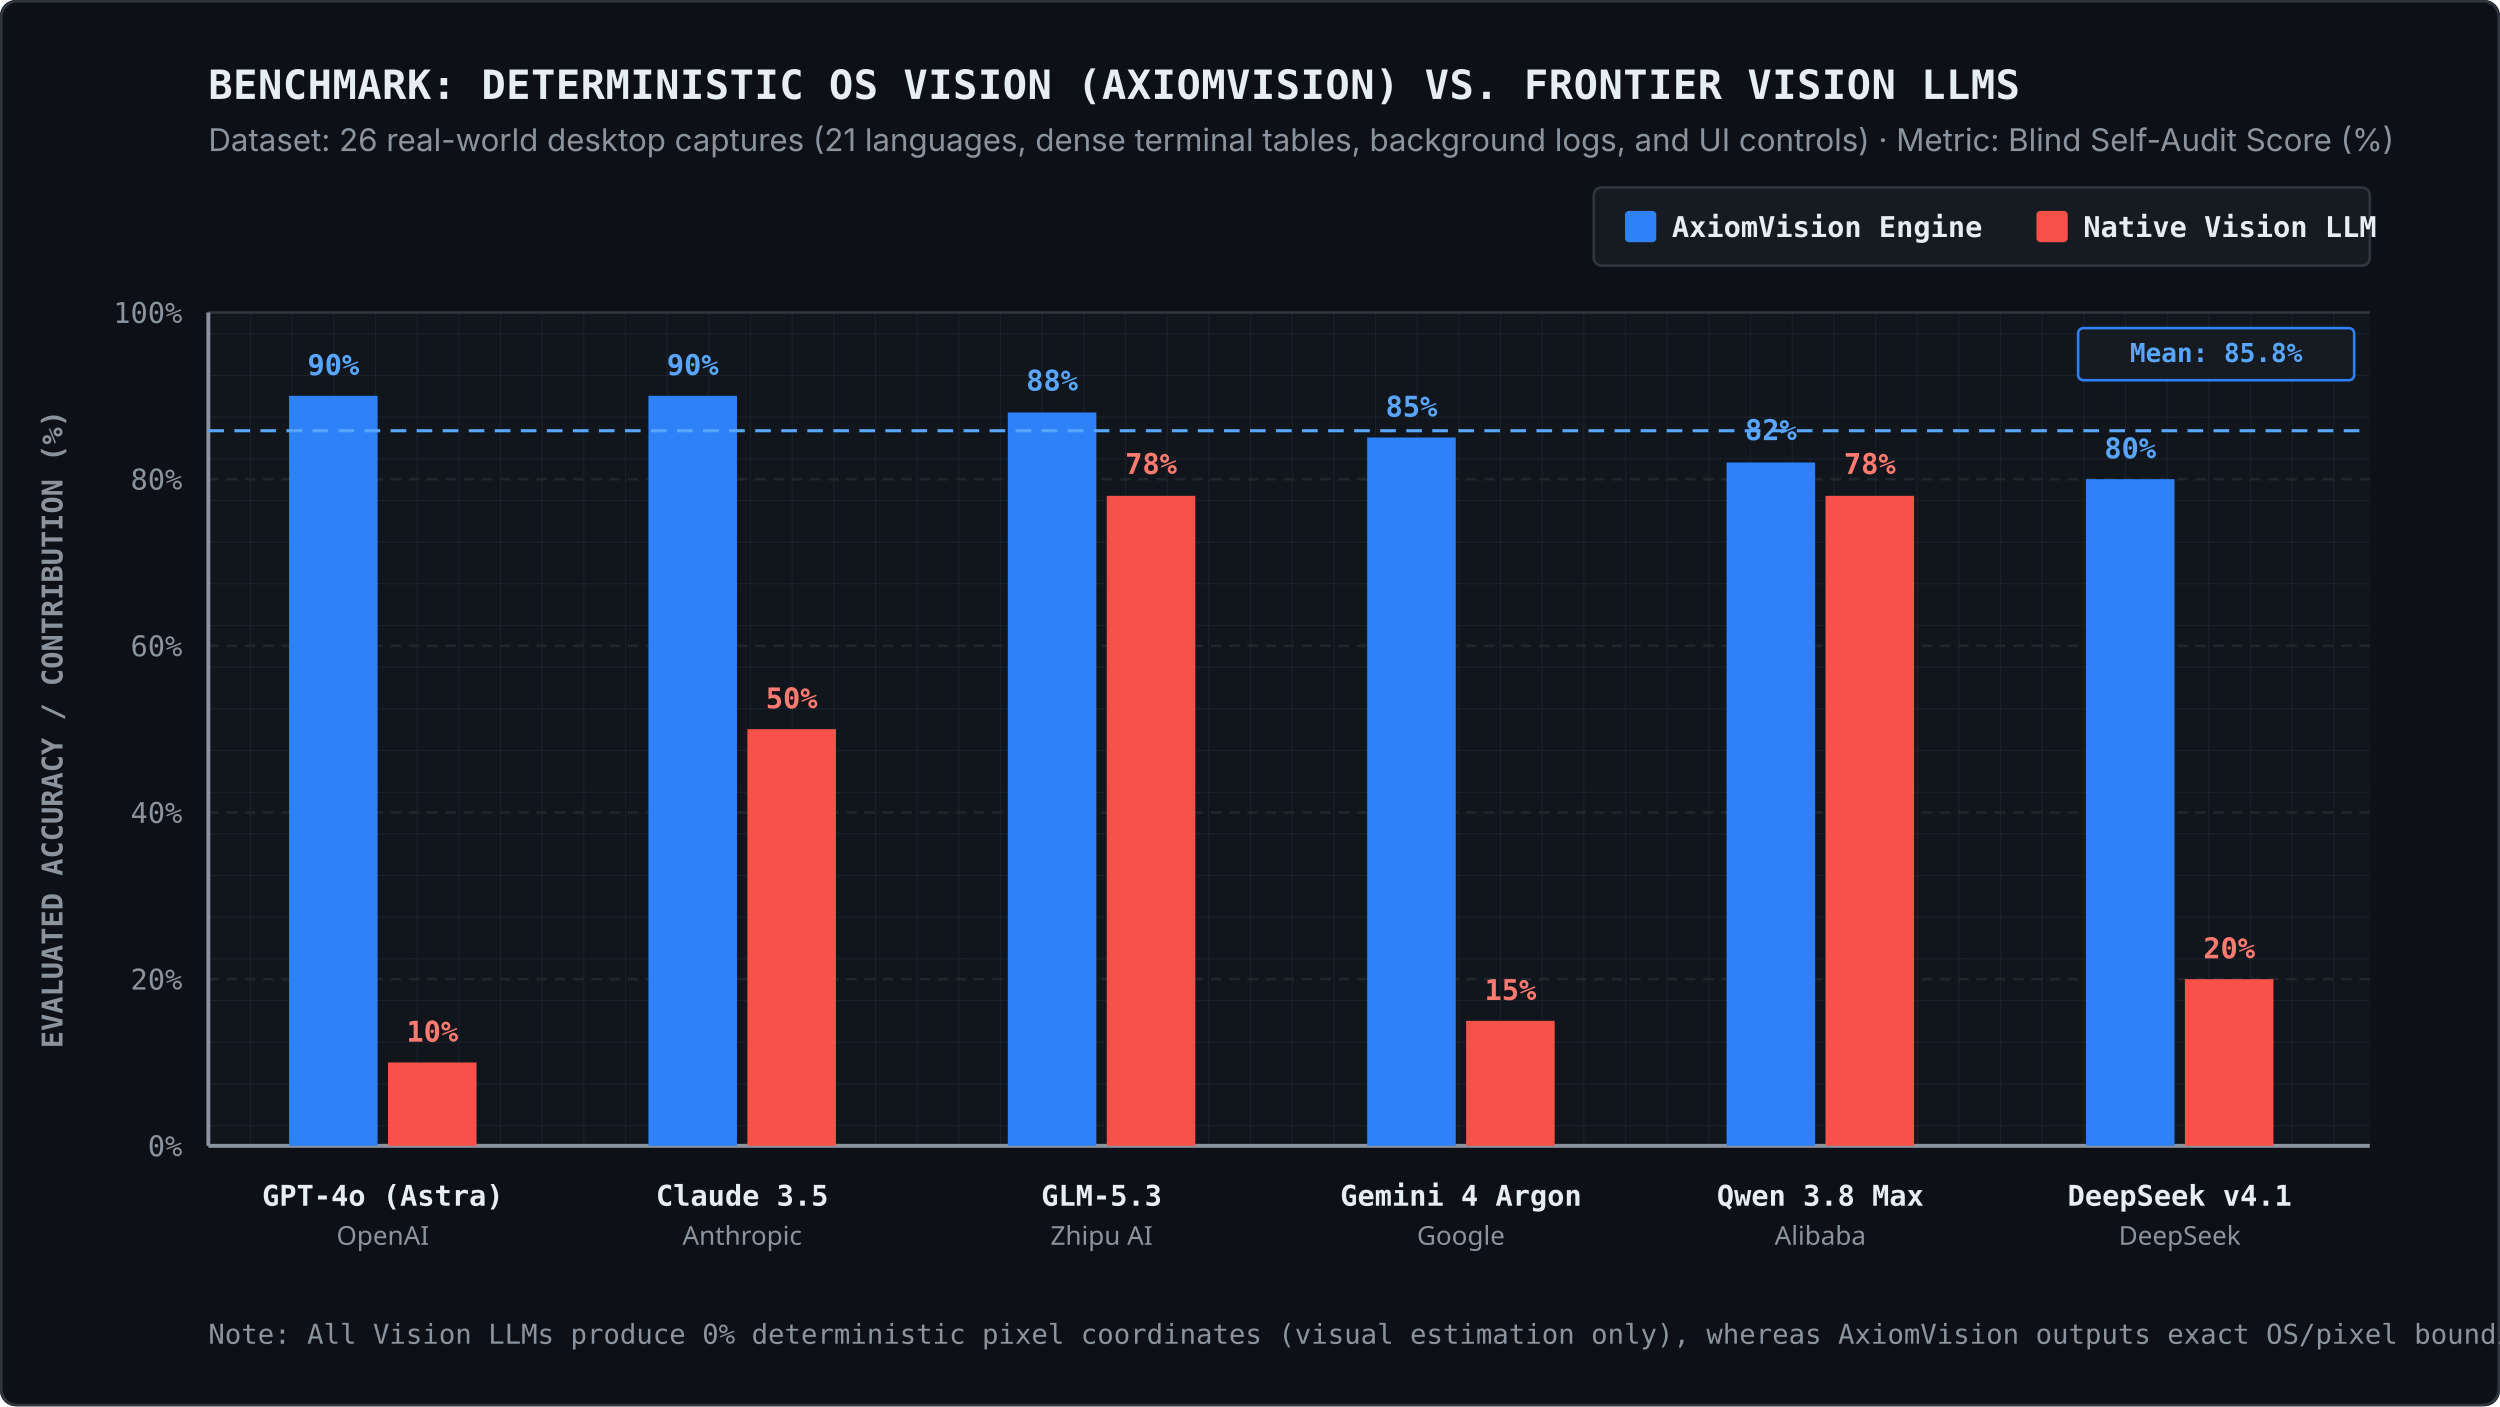
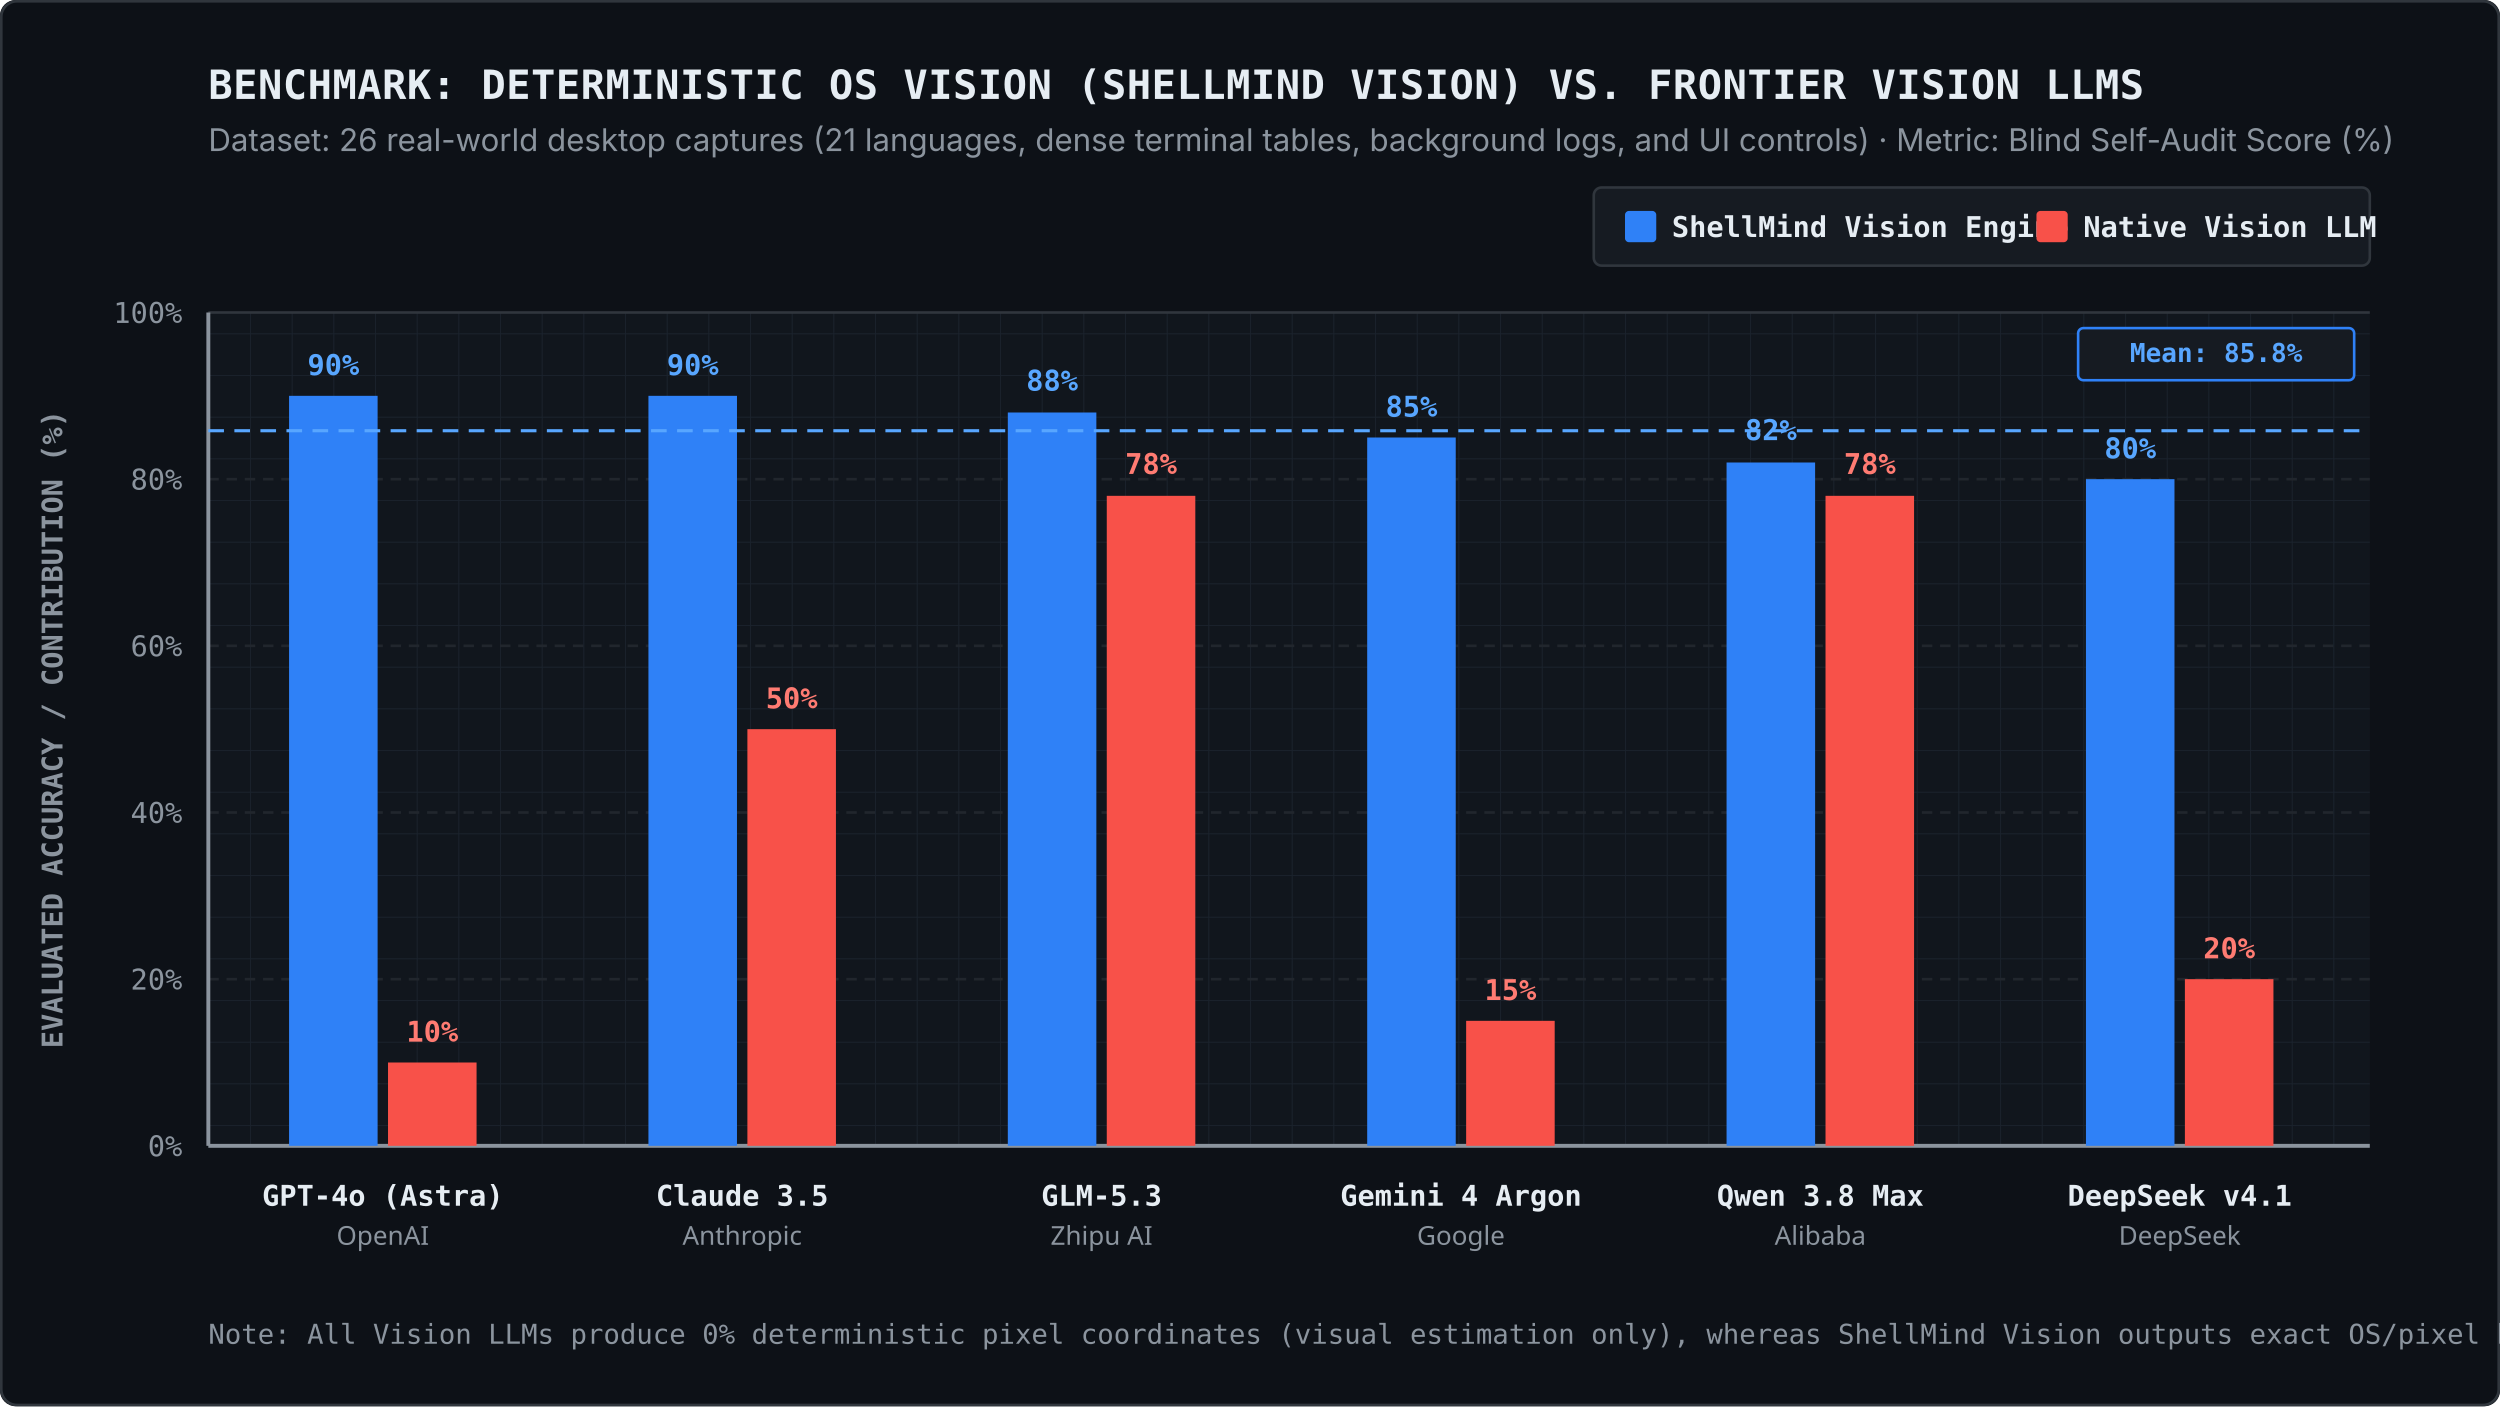
<svg xmlns="http://www.w3.org/2000/svg" viewBox="0 0 960 540" width="960" height="540">
  <defs>
    <pattern id="minorGrid" width="16" height="16" patternUnits="userSpaceOnUse">
      <path d="M 16 0 L 0 0 0 16" fill="none" stroke="#1b222c" stroke-width="0.7" />
    </pattern>
  </defs>
  <rect width="960" height="540" rx="6" fill="#0d1117" />
  <rect x="0.5" y="0.5" width="959" height="539" rx="6" fill="none" stroke="#30363d" stroke-width="1" />
  <text x="80" y="38" font-family="ui-monospace, SFMono-Regular, Menlo, Monaco, Consolas, monospace" font-size="15.5" font-weight="700" fill="#e6edf3" letter-spacing="0.2">
-     BENCHMARK: DETERMINISTIC OS VISION (AXIOMVISION) VS. FRONTIER VISION LLMS
+     BENCHMARK: DETERMINISTIC OS VISION (SHELLMIND VISION) VS. FRONTIER VISION LLMS
  </text>
  <text x="80" y="58" font-family="ui-sans-serif, -apple-system, BlinkMacSystemFont, Segoe UI, sans-serif" font-size="12" fill="#8b949e">
    Dataset: 26 real-world desktop captures (21 languages, dense terminal tables, background logs, and UI controls) · Metric: Blind Self-Audit Score (%)
  </text>
  <g transform="translate(612, 72)">
    <rect x="0" y="0" width="298" height="30" rx="3" fill="#161b22" stroke="#30363d" stroke-width="1" />
    <rect x="12" y="9" width="12" height="12" rx="1.5" fill="#2f81f7" />
-     <text x="30" y="19" font-family="ui-monospace, SFMono-Regular, Menlo, monospace" font-size="11" font-weight="600" fill="#e6edf3">AxiomVision Engine</text>
+     <text x="30" y="19" font-family="ui-monospace, SFMono-Regular, Menlo, monospace" font-size="11" font-weight="600" fill="#e6edf3">ShellMind Vision Engine</text>
    <rect x="170" y="9" width="12" height="12" rx="1.5" fill="#f85149" />
    <text x="188" y="19" font-family="ui-monospace, SFMono-Regular, Menlo, monospace" font-size="11" font-weight="600" fill="#e6edf3">Native Vision LLM</text>
  </g>
  <rect x="80" y="120" width="830" height="320" fill="#11161d" />
  <rect x="80" y="120" width="830" height="320" fill="url(#minorGrid)" />
  <g font-family="ui-monospace, SFMono-Regular, Menlo, monospace" font-size="11" fill="#8b949e" text-anchor="end">
    <line x1="80" y1="120" x2="910" y2="120" stroke="#30363d" stroke-width="1" />
    <text x="70" y="124">100%</text>
    <line x1="80" y1="184" x2="910" y2="184" stroke="#21262d" stroke-width="1" stroke-dasharray="4,3" />
    <text x="70" y="188">80%</text>
    <line x1="80" y1="248" x2="910" y2="248" stroke="#21262d" stroke-width="1" stroke-dasharray="4,3" />
    <text x="70" y="252">60%</text>
    <line x1="80" y1="312" x2="910" y2="312" stroke="#21262d" stroke-width="1" stroke-dasharray="4,3" />
    <text x="70" y="316">40%</text>
    <line x1="80" y1="376" x2="910" y2="376" stroke="#21262d" stroke-width="1" stroke-dasharray="4,3" />
    <text x="70" y="380">20%</text>
    <line x1="80" y1="440" x2="910" y2="440" stroke="#8b949e" stroke-width="1.5" />
    <text x="70" y="444">0%</text>
  </g>
  <line x1="80" y1="120" x2="80" y2="440" stroke="#8b949e" stroke-width="1.5" />
  <text x="24" y="280" transform="rotate(-90 24,280)" font-family="ui-monospace, SFMono-Regular, Menlo, monospace" font-size="11" font-weight="600" fill="#8b949e" text-anchor="middle">
    EVALUATED ACCURACY / CONTRIBUTION (%)
  </text>
  <g>
    <rect x="111" y="152" width="34" height="288" fill="#2f81f7" />
    <text x="128" y="144" font-family="ui-monospace, SFMono-Regular, Menlo, monospace" font-size="11" font-weight="700" fill="#58a6ff" text-anchor="middle">90%</text>
    <rect x="149" y="408" width="34" height="32" fill="#f85149" />
    <text x="166" y="400" font-family="ui-monospace, SFMono-Regular, Menlo, monospace" font-size="11" font-weight="700" fill="#ff7b72" text-anchor="middle">10%</text>
    <text x="147" y="463" font-family="ui-monospace, SFMono-Regular, Menlo, monospace" font-size="11" font-weight="700" fill="#e6edf3" text-anchor="middle">GPT-4o (Astra)</text>
    <text x="147" y="478" font-family="ui-sans-serif, sans-serif" font-size="10" fill="#8b949e" text-anchor="middle">OpenAI</text>
  </g>
  <g>
    <rect x="249" y="152" width="34" height="288" fill="#2f81f7" />
    <text x="266" y="144" font-family="ui-monospace, SFMono-Regular, Menlo, monospace" font-size="11" font-weight="700" fill="#58a6ff" text-anchor="middle">90%</text>
    <rect x="287" y="280" width="34" height="160" fill="#f85149" />
    <text x="304" y="272" font-family="ui-monospace, SFMono-Regular, Menlo, monospace" font-size="11" font-weight="700" fill="#ff7b72" text-anchor="middle">50%</text>
    <text x="285" y="463" font-family="ui-monospace, SFMono-Regular, Menlo, monospace" font-size="11" font-weight="700" fill="#e6edf3" text-anchor="middle">Claude 3.5</text>
    <text x="285" y="478" font-family="ui-sans-serif, sans-serif" font-size="10" fill="#8b949e" text-anchor="middle">Anthropic</text>
  </g>
  <g>
    <rect x="387" y="158.4" width="34" height="281.6" fill="#2f81f7" />
    <text x="404" y="150" font-family="ui-monospace, SFMono-Regular, Menlo, monospace" font-size="11" font-weight="700" fill="#58a6ff" text-anchor="middle">88%</text>
    <rect x="425" y="190.4" width="34" height="249.6" fill="#f85149" />
    <text x="442" y="182" font-family="ui-monospace, SFMono-Regular, Menlo, monospace" font-size="11" font-weight="700" fill="#ff7b72" text-anchor="middle">78%</text>
    <text x="423" y="463" font-family="ui-monospace, SFMono-Regular, Menlo, monospace" font-size="11" font-weight="700" fill="#e6edf3" text-anchor="middle">GLM-5.3</text>
    <text x="423" y="478" font-family="ui-sans-serif, sans-serif" font-size="10" fill="#8b949e" text-anchor="middle">Zhipu AI</text>
  </g>
  <g>
    <rect x="525" y="168" width="34" height="272" fill="#2f81f7" />
    <text x="542" y="160" font-family="ui-monospace, SFMono-Regular, Menlo, monospace" font-size="11" font-weight="700" fill="#58a6ff" text-anchor="middle">85%</text>
    <rect x="563" y="392" width="34" height="48" fill="#f85149" />
    <text x="580" y="384" font-family="ui-monospace, SFMono-Regular, Menlo, monospace" font-size="11" font-weight="700" fill="#ff7b72" text-anchor="middle">15%</text>
    <text x="561" y="463" font-family="ui-monospace, SFMono-Regular, Menlo, monospace" font-size="11" font-weight="700" fill="#e6edf3" text-anchor="middle">Gemini 4 Argon</text>
    <text x="561" y="478" font-family="ui-sans-serif, sans-serif" font-size="10" fill="#8b949e" text-anchor="middle">Google</text>
  </g>
  <g>
    <rect x="663" y="177.6" width="34" height="262.4" fill="#2f81f7" />
    <text x="680" y="169" font-family="ui-monospace, SFMono-Regular, Menlo, monospace" font-size="11" font-weight="700" fill="#58a6ff" text-anchor="middle">82%</text>
    <rect x="701" y="190.4" width="34" height="249.6" fill="#f85149" />
    <text x="718" y="182" font-family="ui-monospace, SFMono-Regular, Menlo, monospace" font-size="11" font-weight="700" fill="#ff7b72" text-anchor="middle">78%</text>
    <text x="699" y="463" font-family="ui-monospace, SFMono-Regular, Menlo, monospace" font-size="11" font-weight="700" fill="#e6edf3" text-anchor="middle">Qwen 3.8 Max</text>
    <text x="699" y="478" font-family="ui-sans-serif, sans-serif" font-size="10" fill="#8b949e" text-anchor="middle">Alibaba</text>
  </g>
  <g>
    <rect x="801" y="184" width="34" height="256" fill="#2f81f7" />
    <text x="818" y="176" font-family="ui-monospace, SFMono-Regular, Menlo, monospace" font-size="11" font-weight="700" fill="#58a6ff" text-anchor="middle">80%</text>
    <rect x="839" y="376" width="34" height="64" fill="#f85149" />
    <text x="856" y="368" font-family="ui-monospace, SFMono-Regular, Menlo, monospace" font-size="11" font-weight="700" fill="#ff7b72" text-anchor="middle">20%</text>
    <text x="837" y="463" font-family="ui-monospace, SFMono-Regular, Menlo, monospace" font-size="11" font-weight="700" fill="#e6edf3" text-anchor="middle">DeepSeek v4.1</text>
    <text x="837" y="478" font-family="ui-sans-serif, sans-serif" font-size="10" fill="#8b949e" text-anchor="middle">DeepSeek</text>
  </g>
  <line x1="80" y1="165.4" x2="910" y2="165.4" stroke="#58a6ff" stroke-width="1.2" stroke-dasharray="6,4" />
  <rect x="798" y="126" width="106" height="20" rx="2" fill="#161b22" stroke="#2f81f7" stroke-width="1" />
  <text x="851" y="139" font-family="ui-monospace, SFMono-Regular, Menlo, monospace" font-size="10" font-weight="700" fill="#58a6ff" text-anchor="middle">Mean: 85.8%</text>
  <text x="80" y="516" font-family="ui-monospace, SFMono-Regular, Menlo, monospace" font-size="10.5" fill="#8b949e">
-     Note: All Vision LLMs produce 0% deterministic pixel coordinates (visual estimation only), whereas AxiomVision outputs exact OS/pixel bounding boxes.
+     Note: All Vision LLMs produce 0% deterministic pixel coordinates (visual estimation only), whereas ShellMind Vision outputs exact OS/pixel bounding boxes.
  </text>
</svg>
